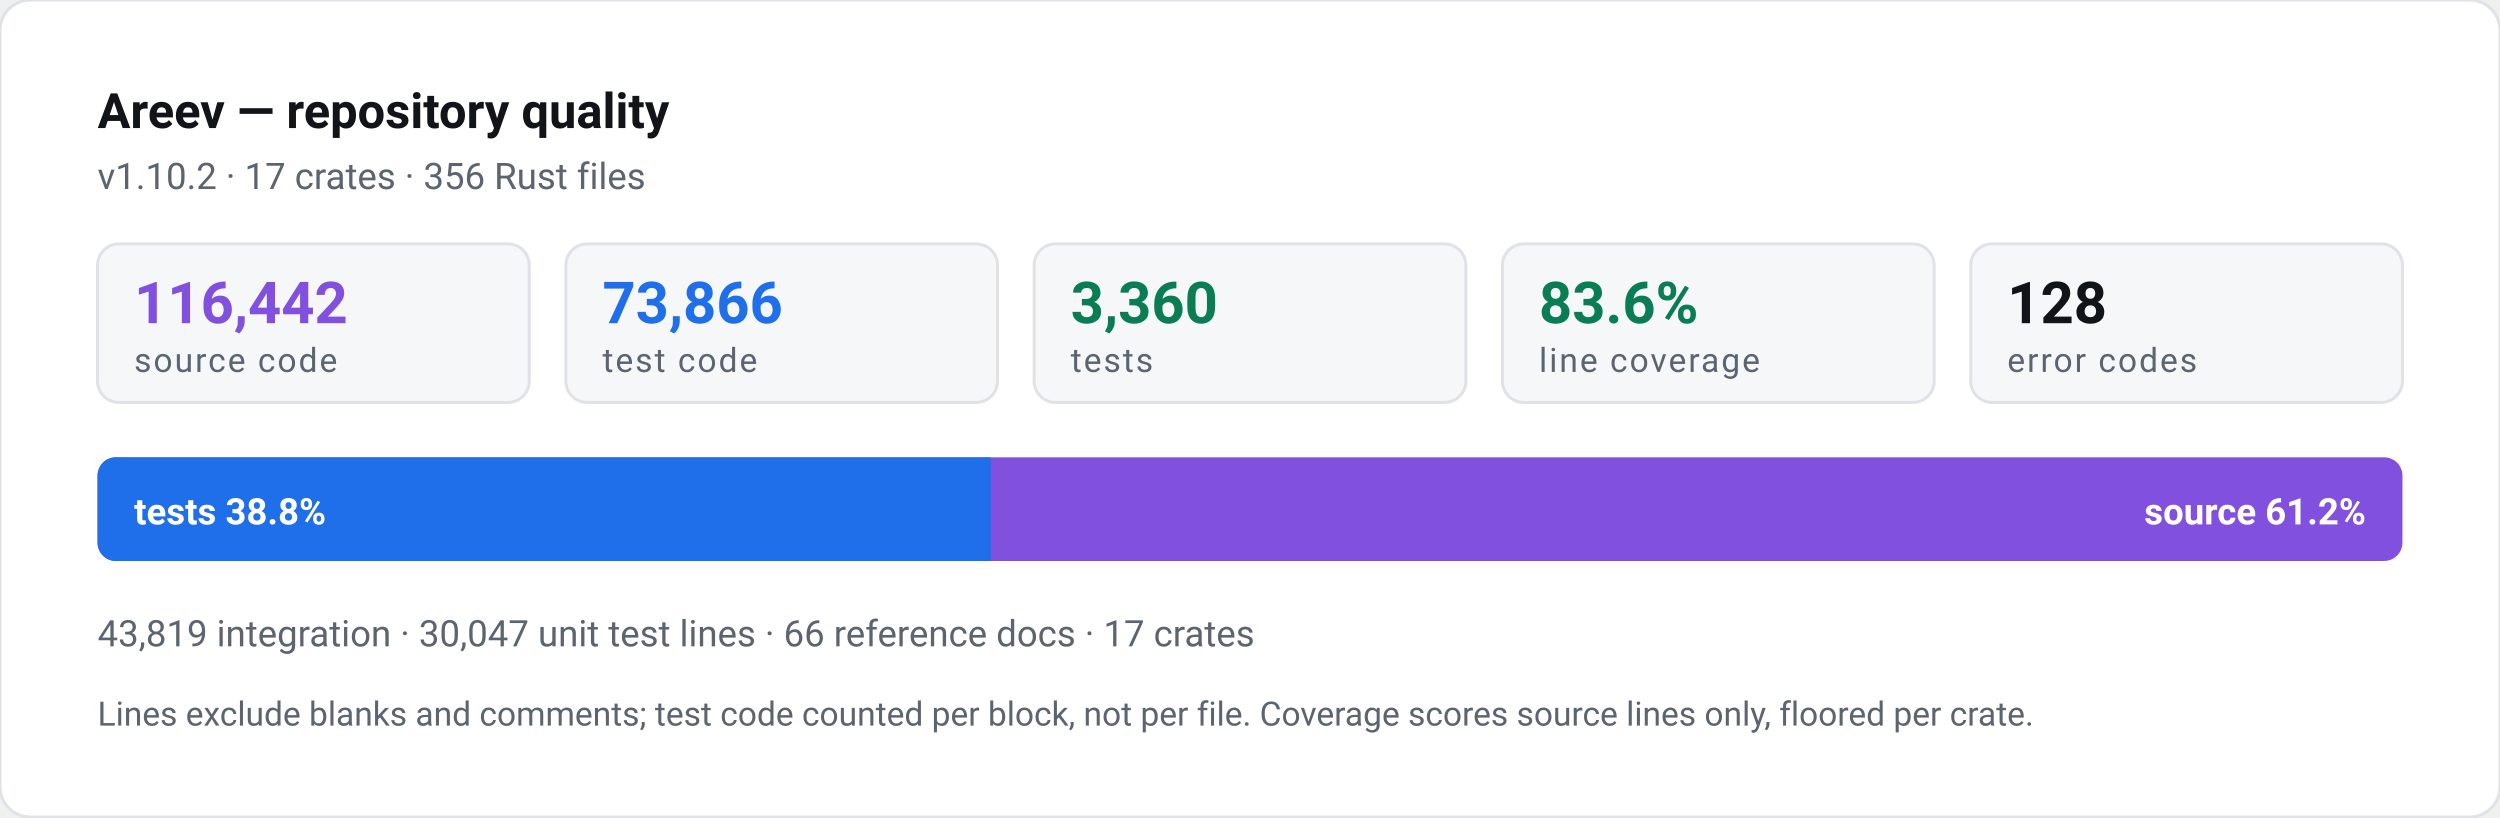
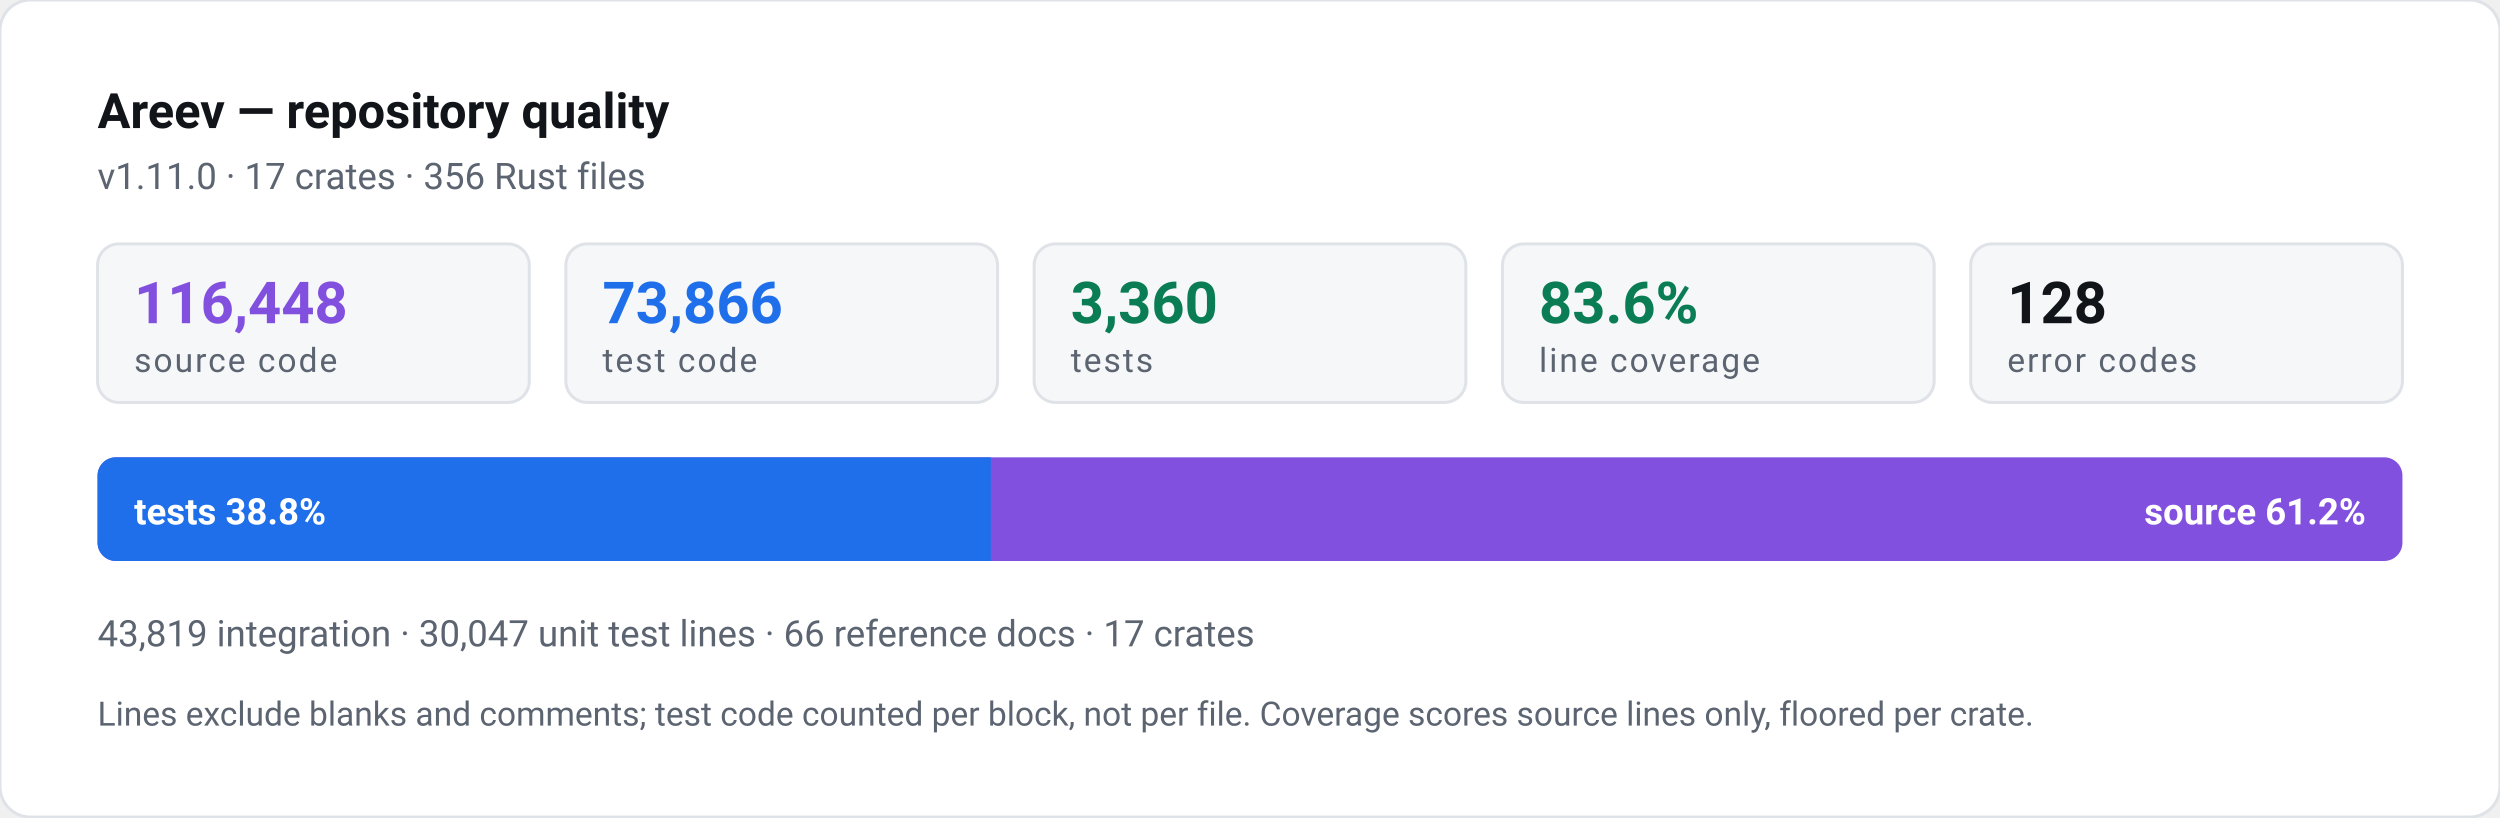
- <svg xmlns="http://www.w3.org/2000/svg" width="820" height="268" viewBox="0 0 820 268" role="img" aria-label="Areev repository quality: 73,866 lines of test code against 116,442 lines of source, 3,360 tests, 83.6% line coverage">
+ <svg xmlns="http://www.w3.org/2000/svg" width="820" height="268" viewBox="0 0 820 268" role="img" aria-label="Areev repository quality: 73,866 lines of test code against 116,448 lines of source, 3,360 tests, 83.6% line coverage">
  <style>text{font-family:ui-sans-serif,-apple-system,"Segoe UI",Roboto,Helvetica,Arial,sans-serif}.n{font-weight:700;font-variant-numeric:tabular-nums}.l{font-size:11px;letter-spacing:.06em;text-transform:uppercase}</style>
  <rect width="820" height="268" rx="10" fill="#ffffff" stroke="#dfe3e8" />
  <text x="32" y="42" class="n" font-size="16" fill="#111418">Areev — repository quality</text>
-   <text x="32" y="62" font-size="12" fill="#5b6470">v1.10.2 · 17 crates · 356 Rust files</text>
+   <text x="32" y="62" font-size="12" fill="#5b6470">v1.11.0 · 17 crates · 356 Rust files</text>
  <rect x="32.0" y="80" width="141.6" height="52" rx="7" fill="#f6f7f9" stroke="#dfe3e8" />
-   <text x="44.0" y="106" class="n" font-size="19" fill="#8250df">116,442</text>
+   <text x="44.0" y="106" class="n" font-size="19" fill="#8250df">116,448</text>
  <text x="44.0" y="122" class="l" fill="#5b6470">source code</text>
  <rect x="185.6" y="80" width="141.6" height="52" rx="7" fill="#f6f7f9" stroke="#dfe3e8" />
  <text x="197.6" y="106" class="n" font-size="19" fill="#1f6feb">73,866</text>
  <text x="197.6" y="122" class="l" fill="#5b6470">test code</text>
  <rect x="339.2" y="80" width="141.6" height="52" rx="7" fill="#f6f7f9" stroke="#dfe3e8" />
  <text x="351.2" y="106" class="n" font-size="19" fill="#0a7d55">3,360</text>
  <text x="351.2" y="122" class="l" fill="#5b6470">tests</text>
  <rect x="492.8" y="80" width="141.6" height="52" rx="7" fill="#f6f7f9" stroke="#dfe3e8" />
  <text x="504.8" y="106" class="n" font-size="19" fill="#0a7d55">83.6%</text>
  <text x="504.8" y="122" class="l" fill="#5b6470">line coverage</text>
  <rect x="646.4" y="80" width="141.6" height="52" rx="7" fill="#f6f7f9" stroke="#dfe3e8" />
  <text x="658.4" y="106" class="n" font-size="19" fill="#111418">128</text>
  <text x="658.4" y="122" class="l" fill="#5b6470">error codes</text>
  <rect x="32" y="150" width="756" height="34" rx="6" fill="#8250df" />
  <path d="M32 156a6 6 0 0 1 6-6h287v34h-287a6 6 0 0 1-6-6z" fill="#1f6feb" />
  <text x="44" y="172" class="n" font-size="12" fill="#ffffff">tests 38.8%</text>
  <text x="776" y="172" class="n" font-size="12" fill="#ffffff" text-anchor="end">source 61.2%</text>
  <text x="32" y="212" font-size="12" fill="#5b6470">43,819 integration · 30,047 unit test lines · 66 reference docs · 17 crates</text>
  <text x="32" y="238" font-size="11" fill="#5b6470">Lines exclude blanks and comments; test code counted per block, not per file. Coverage scores source lines only, floored per crate.</text>
</svg>
